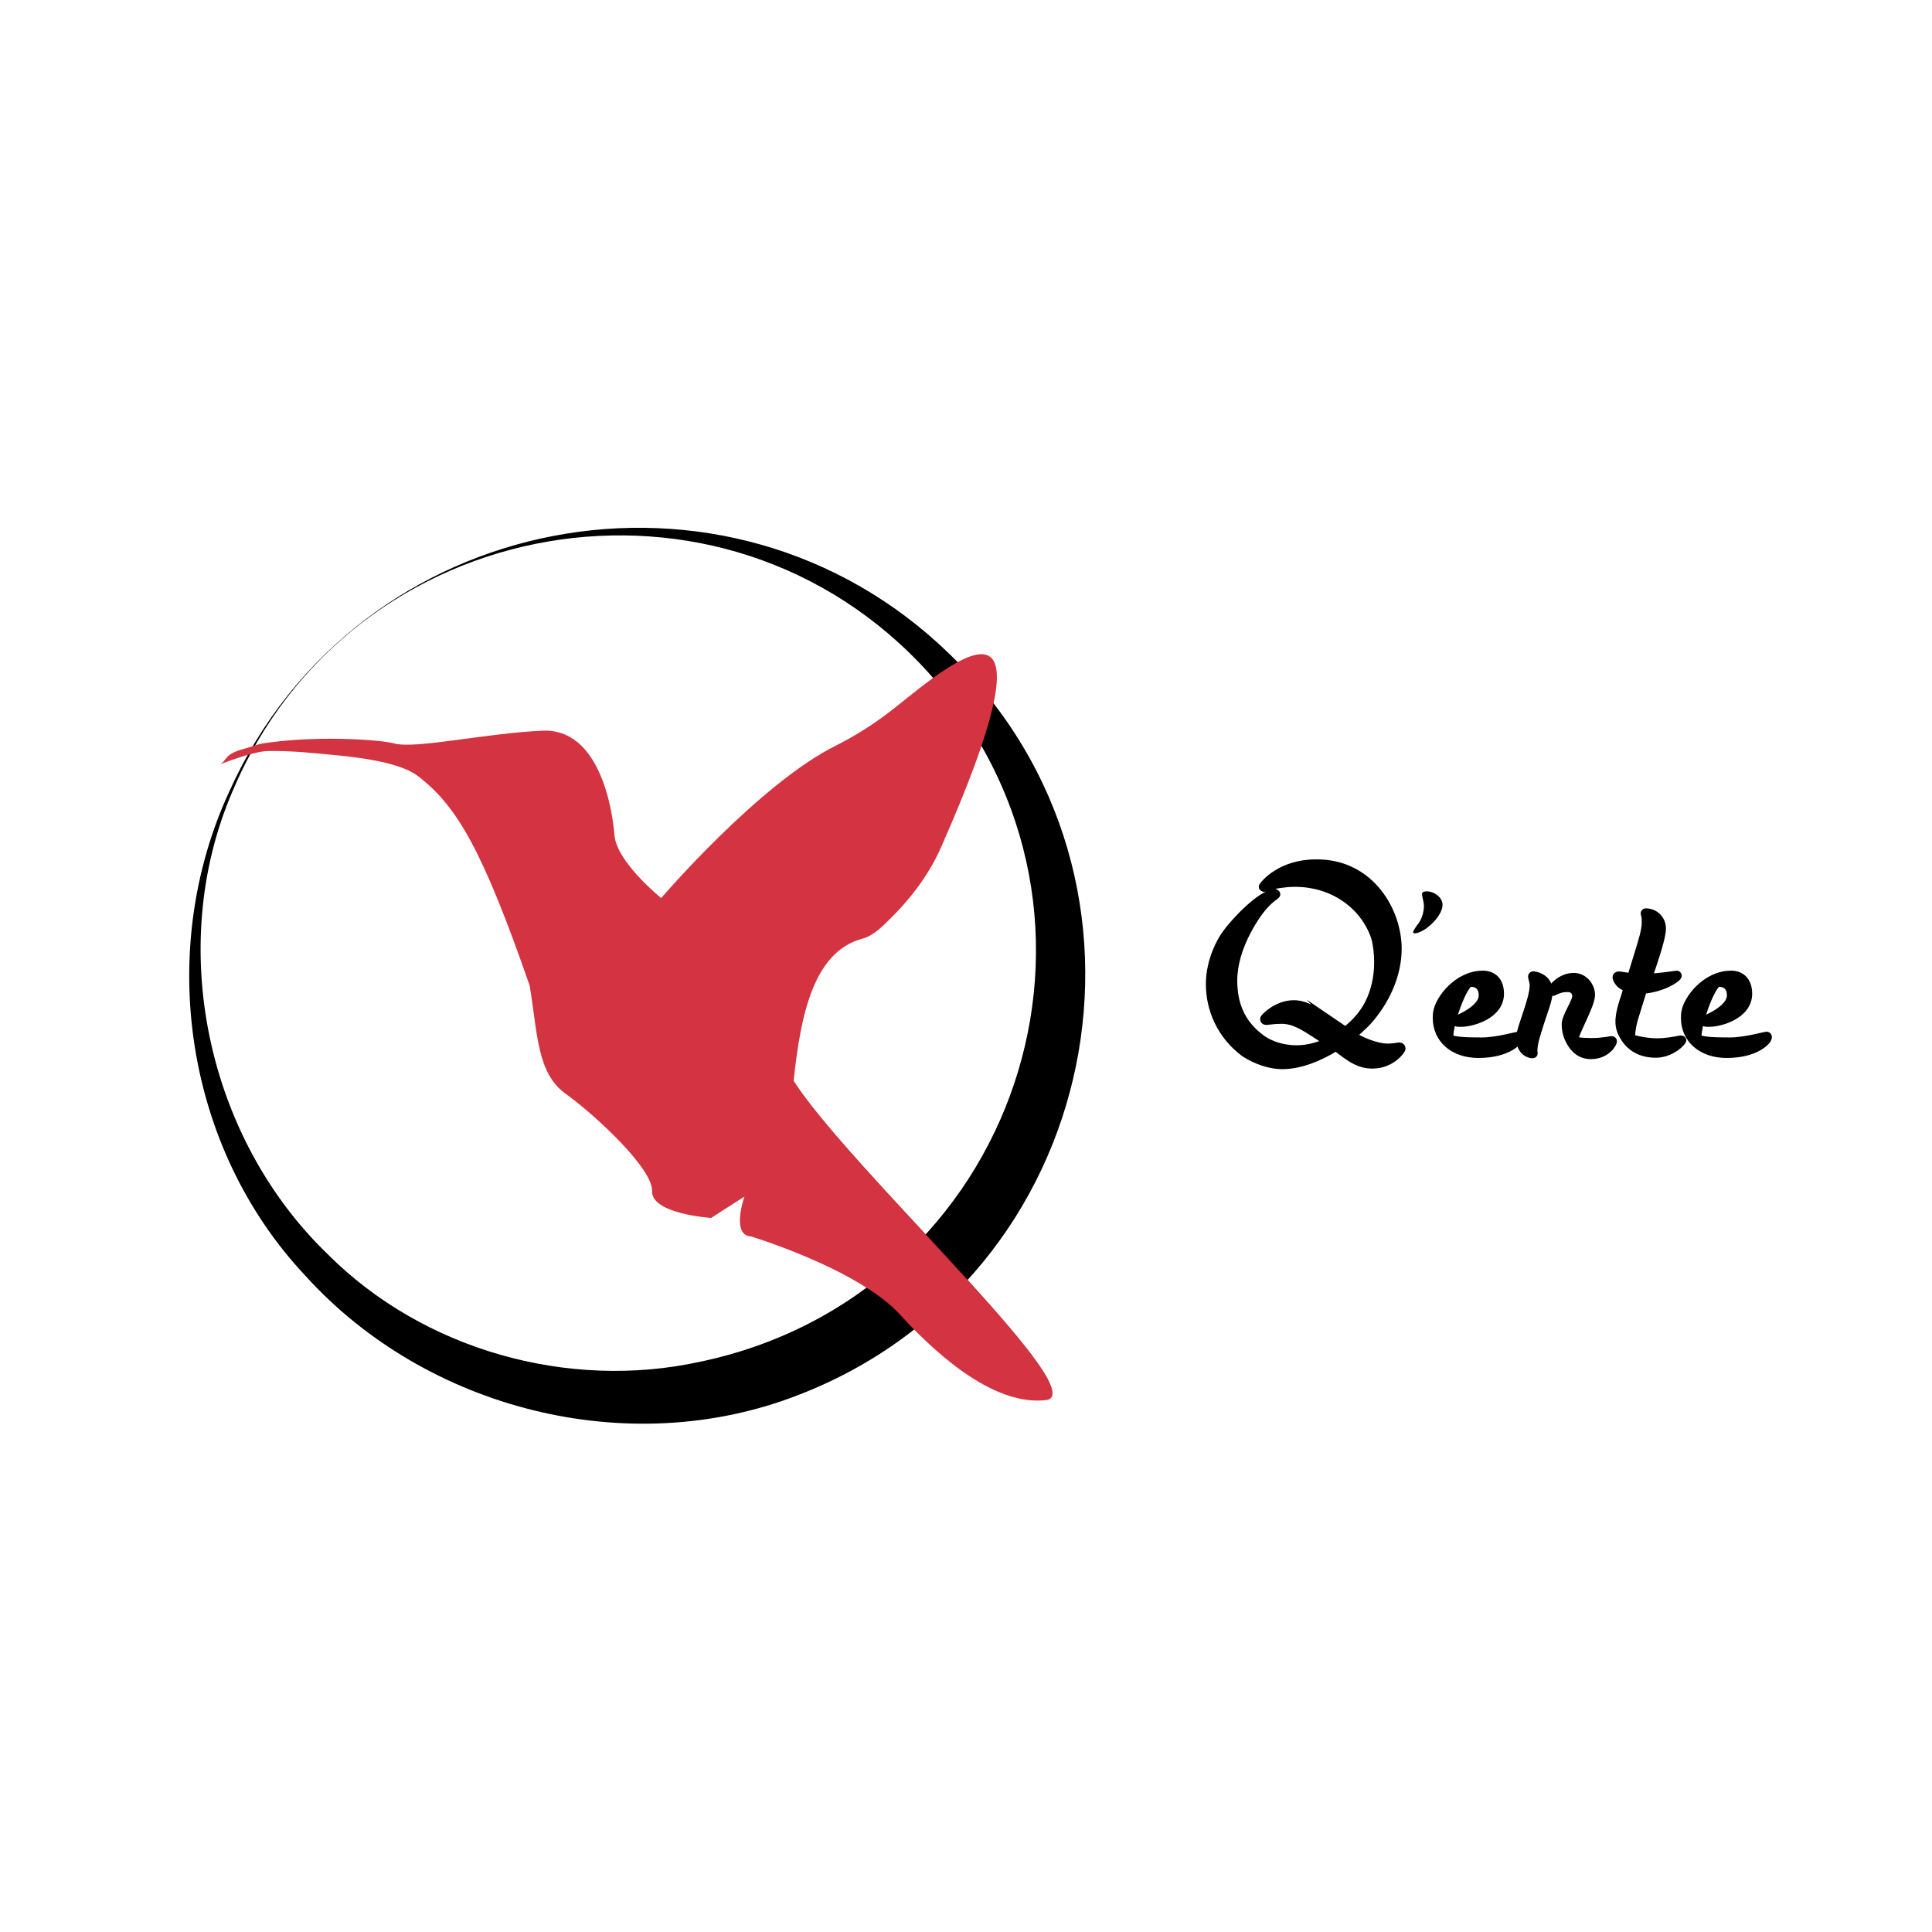
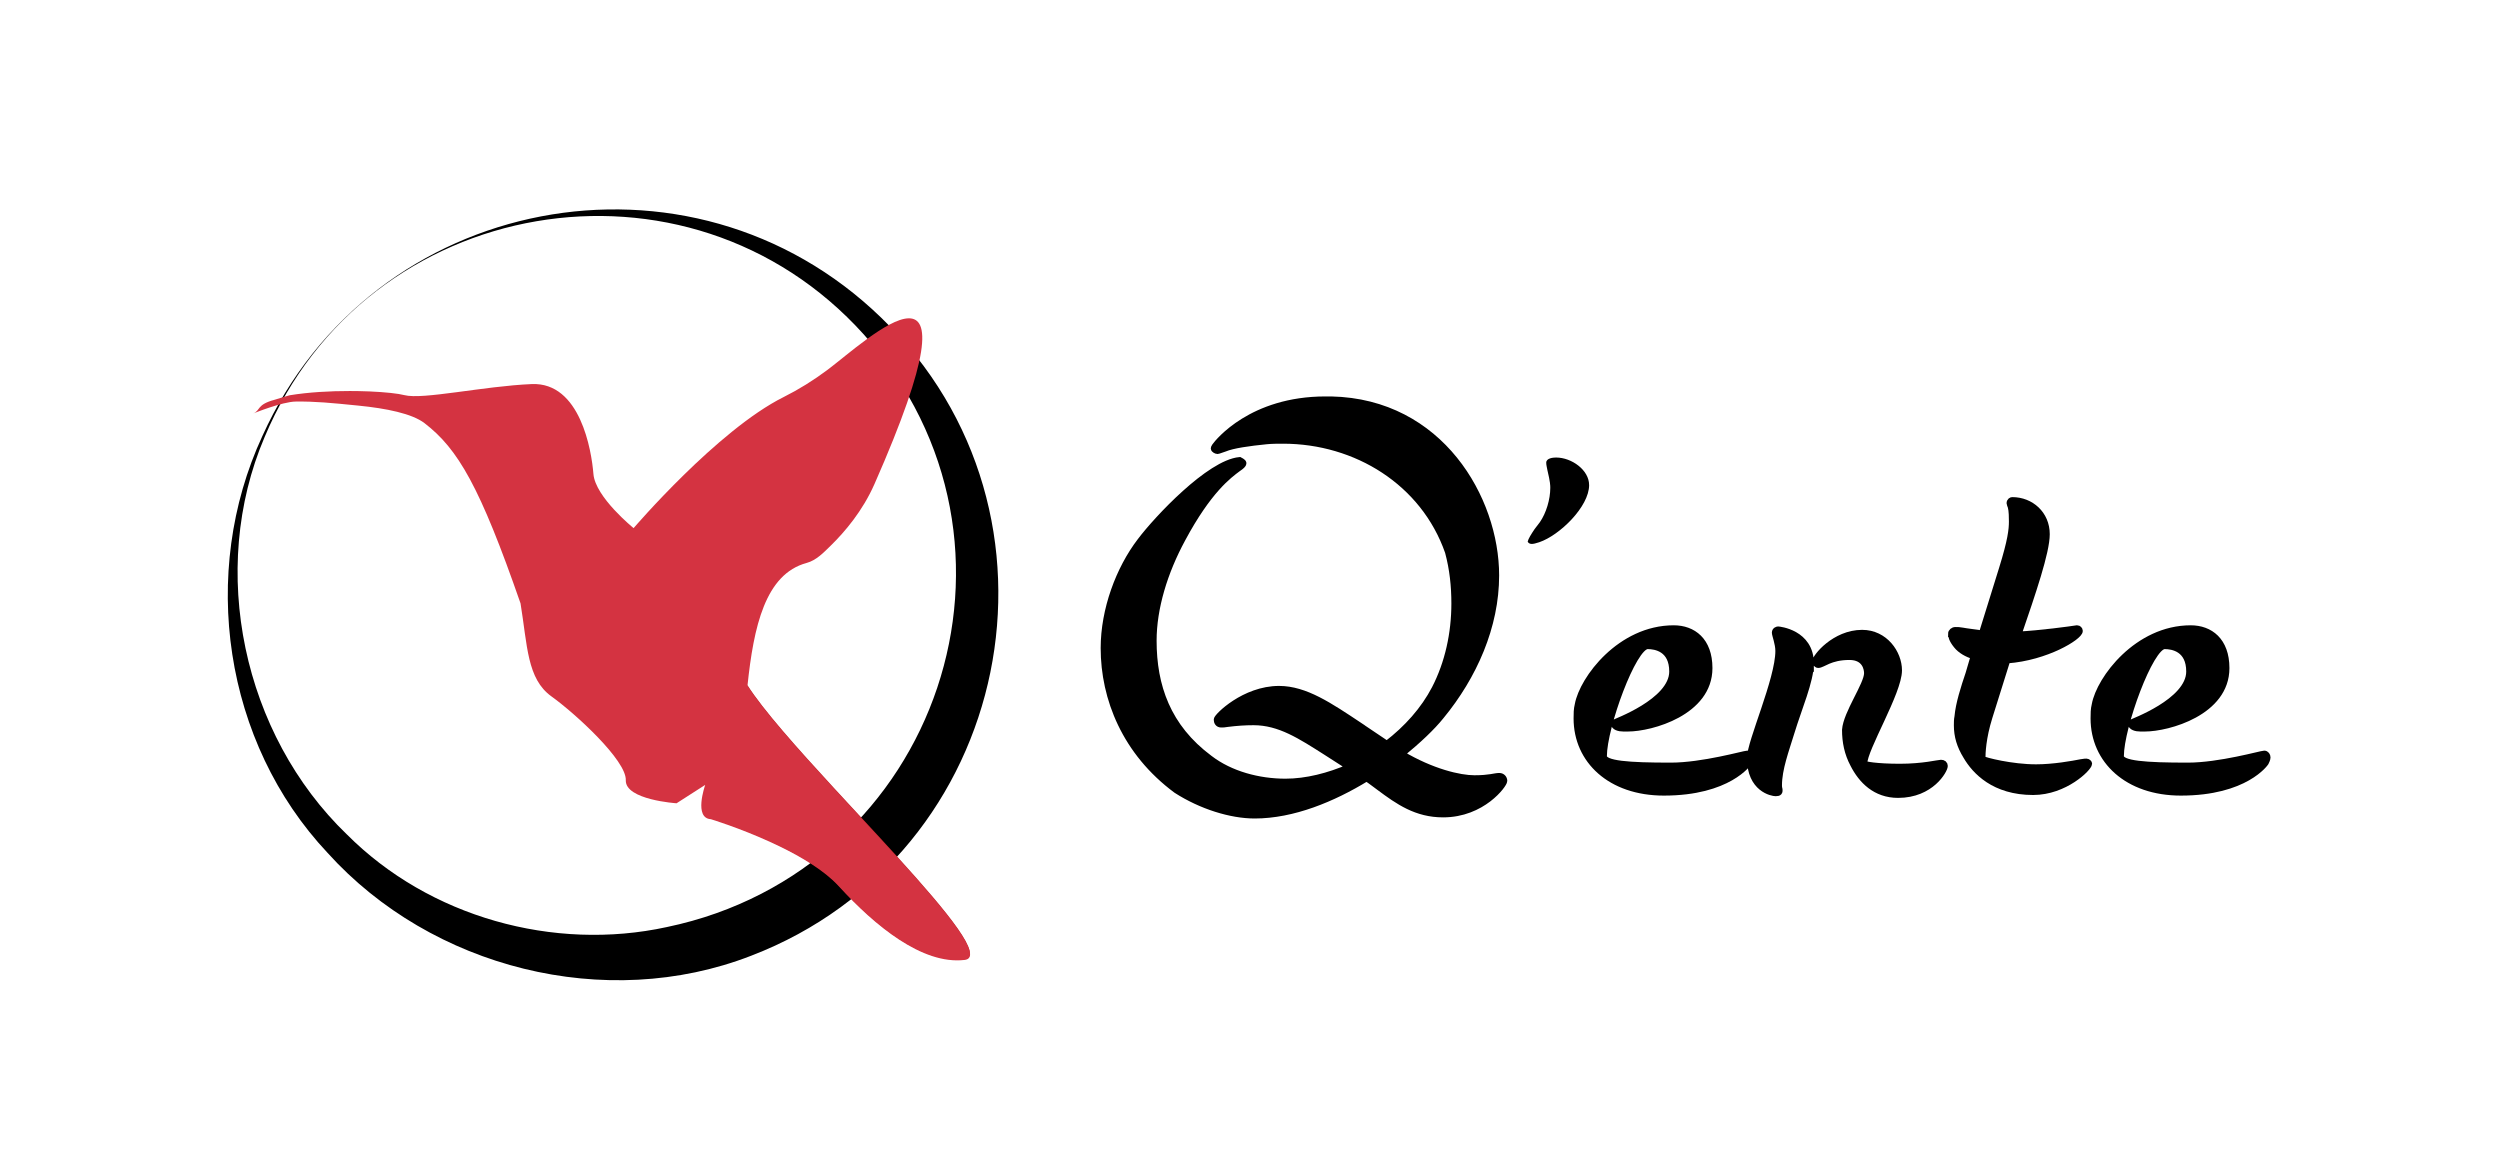
- <svg xmlns="http://www.w3.org/2000/svg" id="Layer_21" data-name="Layer 21" viewBox="0 0 500 500">
+ <svg xmlns="http://www.w3.org/2000/svg" id="Layer_22" data-name="Layer 22" viewBox="0 0 752.2 352.91">
  <defs>
    <style>
      .cls-1 {
        fill: #c1272d;
      }

      .cls-2 {
        fill: #d43341;
      }

      .cls-3 {
        stroke: #000;
        stroke-miterlimit: 10;
        stroke-width: 2px;
      }
    </style>
  </defs>
  <g>
-     <path d="M79.02,330.15c-31.25-33.24-38.71-84.28-19.63-125.42,32.82-72.94,128.8-91.33,186.27-35.54,60.76,58.75,39.79,161.63-39.23,191.9-43.79,17-96.1,3.68-127.41-30.94h0Zm5.77-5.58c24.78,24.83,62.24,35.3,96.31,27.87,81.95-17.11,115.24-115.37,59.32-178.2-53.05-58.89-149.69-42.3-180.35,30.79-17.15,40.1-6.48,89.46,24.72,119.54h0Z" />
-     <path class="cls-1" d="M205.32,279.62c4.73,7.44,14.92,18.86,25.95,30.85,4.51,4.9,9.15,9.88,13.64,14.74,15.75,17.1,29.39,32.52,27.17,36.11-.06,.09-.13,.18-.21,.26-.12,.12-.28,.23-.46,.3-.22,.1-.47,.16-.76,.19-12.72,1.49-27.03-10.32-37.79-22.12-.59-.64-1.23-1.28-1.91-1.91-4.86-4.43-11.91-8.32-18.54-11.36-9.49-4.35-18.11-6.96-18.11-6.96" />
+     <path d="M98.58,256.63c-31.26-33.23-38.69-84.29-19.64-125.43,32.89-73,128.68-91.4,186.24-35.57,60.75,58.72,39.79,161.65-39.19,191.94-43.78,17-96.13,3.7-127.41-30.94h0Zm5.78-5.58c24.76,24.86,62.23,35.31,96.3,27.88,81.93-17.11,115.2-115.46,59.28-178.25-53.02-58.94-149.69-42.29-180.32,30.81-17.11,40.11-6.48,89.48,24.73,119.56h0Z" />
+     <path class="cls-1" d="M224.85,206.09c4.73,7.45,14.91,18.87,25.95,30.86,4.51,4.9,9.15,9.89,13.63,14.75,15.75,17.11,29.38,32.53,27.16,36.12-.06,.09-.13,.18-.21,.26-.12,.12-.28,.23-.46,.3-.22,.1-.47,.16-.76,.19-12.71,1.49-27.02-10.32-37.78-22.12-.59-.64-1.23-1.28-1.91-1.91-4.86-4.44-11.9-8.32-18.54-11.36-9.49-4.35-18.1-6.96-18.1-6.96" />
  </g>
  <g>
-     <path class="cls-3" d="M344.82,264.45l3.38,2.3c2.52-1.94,4.61-4.32,5.98-6.98,1.66-3.24,2.45-6.98,2.45-10.73,0-2.16-.22-4.32-.79-6.48-3.02-8.79-11.45-14.04-20.52-14.04-.65,0-1.37,0-2.09,.07-2.09,.21-4.18,.5-5.18,.94-.79,.29-.86,.29-.86,.29-.14,0-.43-.14-.43-.29,0-.07,.07-.14,.14-.29,.36-.5,4.54-5.83,13.68-5.83h.72c13.54,.29,20.45,12.46,20.45,22.11,0,6.41-2.74,12.67-6.84,17.71-1.08,1.37-2.81,3.02-4.9,4.75,3.82,2.3,7.27,3.1,9.07,3.1,1.94,0,2.52-.29,3.1-.29,.36,0,.58,.29,.58,.58,0,.43-2.66,4.18-7.56,4.18-3.31,0-5.54-1.58-7.92-3.38-.5-.36-1.01-.79-1.58-1.15-4.18,2.59-9.14,4.68-13.9,4.68-2.95,0-6.62-1.15-9.72-3.17-6.34-4.75-9-11.52-9-17.86,0-4.83,1.87-9.94,4.54-13.47,2.09-2.81,8.57-9.79,12.31-10.15,0,0,.43,.22,.43,.36s-.22,.36-.65,.65c-1.15,.87-3.67,2.74-6.91,8.86-2.23,4.18-3.6,8.71-3.6,12.82,0,5.69,1.73,10.87,6.98,14.83,2.59,2.02,6.12,2.95,9.43,2.95,2.59,0,5.4-.72,7.99-1.87l-2.88-1.87c-3.24-2.09-5.83-3.82-9.07-3.82-1.08,0-2.09,.07-3.24,.22-.36,.07-.58,.07-.79,.07-.36,0-.5-.29-.5-.58,0-.36,3.38-3.82,7.7-3.82,3.24,0,6.26,2.09,10.01,4.61Z" />
-     <path d="M373.33,234.13c0,2.74-3.67,6.34-6.19,7.2-.43,.14-.72,.22-.94,.22-.29,0-.43-.14-.5-.29,.07-.36,.43-.94,.86-1.58l.65-.86c.79-1.15,1.3-2.88,1.3-4.32,0-.29,0-.72-.36-2.23-.07-.43-.14-.65-.14-.94,0-.58,.86-.65,1.22-.65,1.94,0,4.1,1.58,4.1,3.46Z" />
-     <path class="cls-3" d="M383.84,252.21c2.38,0,4.39,1.51,4.39,4.97,0,5.54-7.2,7.56-10.08,7.56h-.58c-.5,0-1.15-.14-1.15-.65,0-.07,7.27-2.66,7.27-6.48,0-2.88-2.09-3.24-3.1-3.24-1.8,0-5.47,10.22-5.47,13.9,0,1.01,3.1,1.22,8.35,1.22,3.96,0,9.14-1.51,9.5-1.51,.22,0,.36,.22,.36,.43s-.14,.5-.22,.65c0,0-2.45,3.74-10.51,3.74-6.62,0-10.8-4.03-10.8-9.29,0-.58,0-1.15,.14-1.73,.58-3.24,5.26-9.58,11.88-9.58Z" />
-     <path class="cls-3" d="M400.84,256.6c0,2.16-1.51,5.69-2.38,8.57-.72,2.38-1.58,4.68-1.58,6.77,0,.36,.07,.43,.07,.58,0,.21,0,.36-.43,.36s-3.17-.5-3.17-4.39c0-2.02,3.53-9.87,3.53-13.46,0-.94-.43-2.02-.43-2.3s.29-.36,.36-.36,4.03,.36,4.03,4.25Zm.58-.14c0-.65,2.45-3.67,5.83-3.67,2.81,0,4.54,2.52,4.54,4.68,0,2.74-4.32,9.87-4.32,11.74,0,.14,1.58,.43,4.46,.43s4.83-.5,5.11-.5,.43,.14,.43,.36c0,.5-1.66,3.6-5.76,3.6-2.81,0-4.54-1.8-5.54-3.82-.72-1.37-1.01-2.81-1.01-4.32,.14-2.09,2.74-5.69,2.74-7.13,0-.5-.22-2.09-2.23-2.09-2.45,0-3.31,1.01-3.89,1.01-.14,0-.36-.29-.36-.29Z" />
-     <path class="cls-3" d="M418.33,252.85c0-.22,.22-.43,.5-.43s.5,0,.86,.07c0,0,.29,.07,2.45,.36l2.52-8.21c1.08-3.53,1.22-4.9,1.22-5.9,0-.43,0-1.37-.14-1.87-.07-.21-.14-.36-.14-.43,0-.29,.22-.36,.29-.36,2.3,0,4.25,1.73,4.25,4.25,0,2.23-1.73,7.34-3.53,12.67,2.81-.14,6.41-.65,7.34-.79,.14,0,.29,.14,.29,.29,0,.72-4.1,3.31-9,3.67l-2.23,7.2c-.79,2.59-.86,4.46-.86,5.26,.29,.21,3.67,1.08,6.7,1.08,2.16,0,4.54-.43,5.62-.65,.36-.07,.58-.07,.65-.07,.14,0,.29,.14,.29,.22,0,.5-2.95,3.53-6.91,3.53-4.82,0-7.2-2.59-8.28-4.46-.79-1.29-1.15-2.52-1.15-3.89,0-.36,0-.72,.07-1.08,.14-1.66,.79-3.67,1.37-5.4l.65-2.23c-.86-.29-1.66-.72-2.16-1.37-.58-.72-.65-1.15-.65-1.44Z" />
-     <path class="cls-3" d="M448.07,252.21c2.38,0,4.39,1.51,4.39,4.97,0,5.54-7.2,7.56-10.08,7.56h-.58c-.5,0-1.15-.14-1.15-.65,0-.07,7.27-2.66,7.27-6.48,0-2.88-2.09-3.24-3.1-3.24-1.8,0-5.47,10.22-5.47,13.9,0,1.01,3.1,1.22,8.35,1.22,3.96,0,9.14-1.51,9.5-1.51,.22,0,.36,.22,.36,.43s-.14,.5-.22,.65c0,0-2.45,3.74-10.51,3.74-6.62,0-10.8-4.03-10.8-9.29,0-.58,0-1.15,.14-1.73,.58-3.24,5.26-9.58,11.88-9.58Z" />
+     <path class="cls-3" d="M409.08,218.41l8.2,5.51c6.1-4.65,11.16-10.33,14.48-16.7,4.01-7.75,5.93-16.7,5.93-25.65,0-5.17-.53-10.33-1.92-15.5-7.33-21.01-27.73-33.57-49.71-33.57-1.57,0-3.31,0-5.06,.17-5.06,.51-10.12,1.2-12.56,2.24-1.92,.69-2.09,.69-2.09,.69-.35,0-1.05-.34-1.05-.69,0-.17,.18-.35,.35-.69,.87-1.2,10.99-13.94,33.14-13.94h1.74c32.79,.69,49.53,29.79,49.53,52.86,0,15.33-6.63,30.3-16.57,42.36-2.62,3.27-6.8,7.23-11.86,11.36,9.24,5.51,17.61,7.4,21.98,7.4,4.71,0,6.1-.69,7.5-.69,.87,0,1.4,.69,1.4,1.38,0,1.03-6.45,9.98-18.31,9.98-8.02,0-13.43-3.79-19.19-8.09-1.22-.86-2.44-1.89-3.84-2.76-10.12,6.2-22.15,11.19-33.66,11.19-7.15,0-16.04-2.76-23.54-7.57-15.35-11.37-21.8-27.55-21.8-42.7,0-11.54,4.53-23.76,10.99-32.2,5.06-6.71,20.75-23.42,29.82-24.28,0,0,1.05,.52,1.05,.86s-.53,.86-1.57,1.55c-2.79,2.07-8.89,6.54-16.74,21.18-5.41,9.98-8.72,20.83-8.72,30.65,0,13.6,4.18,26,16.92,35.47,6.28,4.82,14.82,7.06,22.85,7.06,6.28,0,13.08-1.72,19.36-4.48l-6.98-4.48c-7.85-4.99-14.13-9.13-21.97-9.13-2.62,0-5.06,.17-7.85,.52-.87,.17-1.4,.17-1.92,.17-.87,0-1.22-.69-1.22-1.38,0-.86,8.2-9.13,18.66-9.13,7.85,0,15.17,4.99,24.24,11.02Z" />
+     <path d="M478.14,145.92c0,6.54-8.89,15.15-15,17.22-1.05,.35-1.74,.52-2.27,.52-.7,0-1.05-.35-1.22-.69,.18-.86,1.05-2.24,2.09-3.79l1.57-2.06c1.92-2.76,3.14-6.89,3.14-10.33,0-.69,0-1.72-.87-5.34-.18-1.03-.35-1.55-.35-2.24,0-1.38,2.09-1.55,2.96-1.55,4.71,0,9.94,3.79,9.94,8.26Z" />
+     <path class="cls-3" d="M503.6,189.14c5.75,0,10.64,3.61,10.64,11.88,0,13.26-17.44,18.08-24.42,18.08h-1.4c-1.22,0-2.79-.35-2.79-1.55,0-.17,17.61-6.37,17.61-15.5,0-6.89-5.06-7.75-7.5-7.75-4.36,0-13.26,24.45-13.26,33.23,0,2.41,7.5,2.93,20.23,2.93,9.59,0,22.15-3.61,23.02-3.61,.52,0,.87,.52,.87,1.03s-.35,1.2-.52,1.55c0,0-5.93,8.95-25.46,8.95-16.05,0-26.16-9.64-26.16-22.21,0-1.38,0-2.76,.35-4.13,1.4-7.75,12.73-22.9,28.78-22.9Z" />
+     <path class="cls-3" d="M544.75,199.64c0,5.17-3.66,13.6-5.75,20.49-1.74,5.68-3.84,11.19-3.84,16.19,0,.86,.18,1.03,.18,1.38,0,.51,0,.86-1.05,.86s-7.67-1.2-7.67-10.5c0-4.82,8.55-23.59,8.55-32.2,0-2.24-1.05-4.82-1.05-5.51s.7-.86,.87-.86,9.77,.86,9.77,10.16Zm1.4-.35c0-1.55,5.93-8.78,14.13-8.78,6.8,0,10.99,6.02,10.99,11.19,0,6.54-10.46,23.59-10.46,28.07,0,.34,3.84,1.03,10.81,1.03s11.69-1.2,12.38-1.2,1.05,.35,1.05,.86c0,1.2-4.01,8.61-13.95,8.61-6.8,0-10.99-4.31-13.43-9.13-1.75-3.27-2.44-6.72-2.44-10.33,.35-5,6.63-13.6,6.63-17.05,0-1.2-.52-4.99-5.4-4.99-5.93,0-8.02,2.41-9.42,2.41-.35,0-.87-.69-.87-.69Z" />
+     <path class="cls-3" d="M587.13,190.69c0-.52,.52-1.03,1.22-1.03s1.22,0,2.09,.17c0,0,.7,.17,5.93,.86l6.1-19.63c2.62-8.43,2.97-11.71,2.97-14.12,0-1.03,0-3.27-.35-4.48-.17-.51-.35-.86-.35-1.03,0-.69,.52-.86,.7-.86,5.58,0,10.29,4.13,10.29,10.16,0,5.34-4.18,17.56-8.55,30.3,6.8-.35,15.52-1.55,17.79-1.9,.35,0,.7,.35,.7,.69,0,1.72-9.94,7.92-21.8,8.78l-5.4,17.22c-1.92,6.2-2.09,10.67-2.09,12.57,.7,.51,8.89,2.58,16.22,2.58,5.23,0,10.99-1.03,13.6-1.55,.87-.17,1.4-.17,1.57-.17,.35,0,.7,.35,.7,.52,0,1.2-7.15,8.43-16.74,8.43-11.68,0-17.44-6.2-20.06-10.68-1.92-3.1-2.79-6.02-2.79-9.29,0-.86,0-1.72,.18-2.58,.35-3.96,1.92-8.78,3.31-12.91l1.57-5.34c-2.09-.69-4.01-1.72-5.23-3.27-1.39-1.72-1.57-2.76-1.57-3.44Z" />
+     <path class="cls-3" d="M659.15,189.14c5.75,0,10.64,3.61,10.64,11.88,0,13.26-17.44,18.08-24.42,18.08h-1.4c-1.22,0-2.79-.35-2.79-1.55,0-.17,17.61-6.37,17.61-15.5,0-6.89-5.06-7.75-7.5-7.75-4.36,0-13.26,24.45-13.26,33.23,0,2.41,7.5,2.93,20.23,2.93,9.59,0,22.15-3.61,23.02-3.61,.52,0,.87,.52,.87,1.03s-.35,1.2-.52,1.55c0,0-5.93,8.95-25.46,8.95-16.05,0-26.16-9.64-26.16-22.21,0-1.38,0-2.76,.35-4.13,1.4-7.75,12.73-22.9,28.78-22.9Z" />
  </g>
-   <path class="cls-2" d="M243.57,219.23c-3.56,8.08-8.98,14.41-13.09,18.44-2.16,2.12-4.38,4.47-7.3,5.26-12.42,3.33-15.95,19.1-17.8,36.96,4.73,7.44,14.92,18.86,25.95,30.85,4.51,4.9,9.15,9.88,13.64,14.74,15.75,17.1,29.39,32.52,27.17,36.11-.06,.09-.13,.18-.21,.26-.12,.12-.28,.23-.46,.3-.22,.1-.47,.16-.76,.19-12.72,1.49-27.03-10.32-37.79-22.12-.59-.64-1.23-1.28-1.91-1.91-4.86-4.43-11.91-8.32-18.54-11.36-9.49-4.35-18.11-6.96-18.11-6.96-5.15-.31-1.83-9.92-1.7-10.32l-8.62,5.53s-15.49-1.01-15.28-6.94c.21-5.93-15.05-19.94-22.4-25.22-7.34-5.29-7.2-15.23-9.28-27.96-12.22-35.14-18.78-46.44-28.9-54.22-3.74-2.87-11.56-4.45-19.91-5.28-8.36-.84-12.91-1.28-18.81-1.22-4.15,.04-12.87,3.61-12.87,3.61,2.3-.9,.95-2.7,6.56-4.17,.43-.11,4-1.26,4.44-1.33,5.77-.94,12.25-1.29,18.09-1.28,.83,0,1.65,0,2.46,.02,1.19,.02,2.34,.05,3.44,.1,4.86,.21,8.73,.64,10.52,1.11,5.54,1.46,23.73-2.69,38.36-3.32,14.63-.62,18.01,20.05,18.56,27.03,.55,6.98,12.09,16.29,12.09,16.29,0,0,25.23-29.48,45.16-39.43,4.6-2.3,8.96-5.03,13.09-8.1,11.71-8.73,48.85-44.26,14.22,34.32Z" />
+   <path class="cls-2" d="M263.09,145.68c-3.56,8.09-8.97,14.42-13.09,18.44-2.16,2.12-4.38,4.47-7.3,5.26-12.42,3.34-15.95,19.11-17.8,36.97,4.73,7.45,14.91,18.87,25.95,30.86,4.51,4.9,9.15,9.89,13.63,14.75,15.75,17.11,29.38,32.53,27.16,36.12-.06,.09-.13,.18-.21,.26-.12,.12-.28,.23-.46,.3-.22,.1-.47,.16-.76,.19-12.71,1.49-27.02-10.32-37.78-22.12-.59-.64-1.23-1.28-1.91-1.91-4.86-4.44-11.9-8.32-18.54-11.36-9.49-4.35-18.1-6.96-18.1-6.96-5.15-.31-1.83-9.93-1.7-10.32l-8.62,5.53s-15.49-1.01-15.27-6.94c.21-5.93-15.05-19.95-22.39-25.23-7.34-5.29-7.2-15.23-9.28-27.97-12.22-35.15-18.78-46.45-28.89-54.23-3.74-2.88-11.56-4.46-19.91-5.28-8.35-.84-12.9-1.28-18.81-1.22-4.15,.04-12.87,3.61-12.87,3.61,2.3-.9,.95-2.7,6.56-4.17,.43-.11,4-1.26,4.44-1.33,5.77-.94,12.25-1.29,18.09-1.28,.83,0,1.65,0,2.46,.02,1.19,.02,2.34,.05,3.44,.1,4.86,.21,8.73,.64,10.51,1.11,5.54,1.46,23.72-2.69,38.35-3.32,14.63-.62,18,20.05,18.56,27.04,.55,6.98,12.09,16.3,12.09,16.3,0,0,25.22-29.49,45.15-39.44,4.6-2.3,8.96-5.03,13.08-8.1,11.71-8.73,48.83-44.27,14.22,34.33Z" />
</svg>
